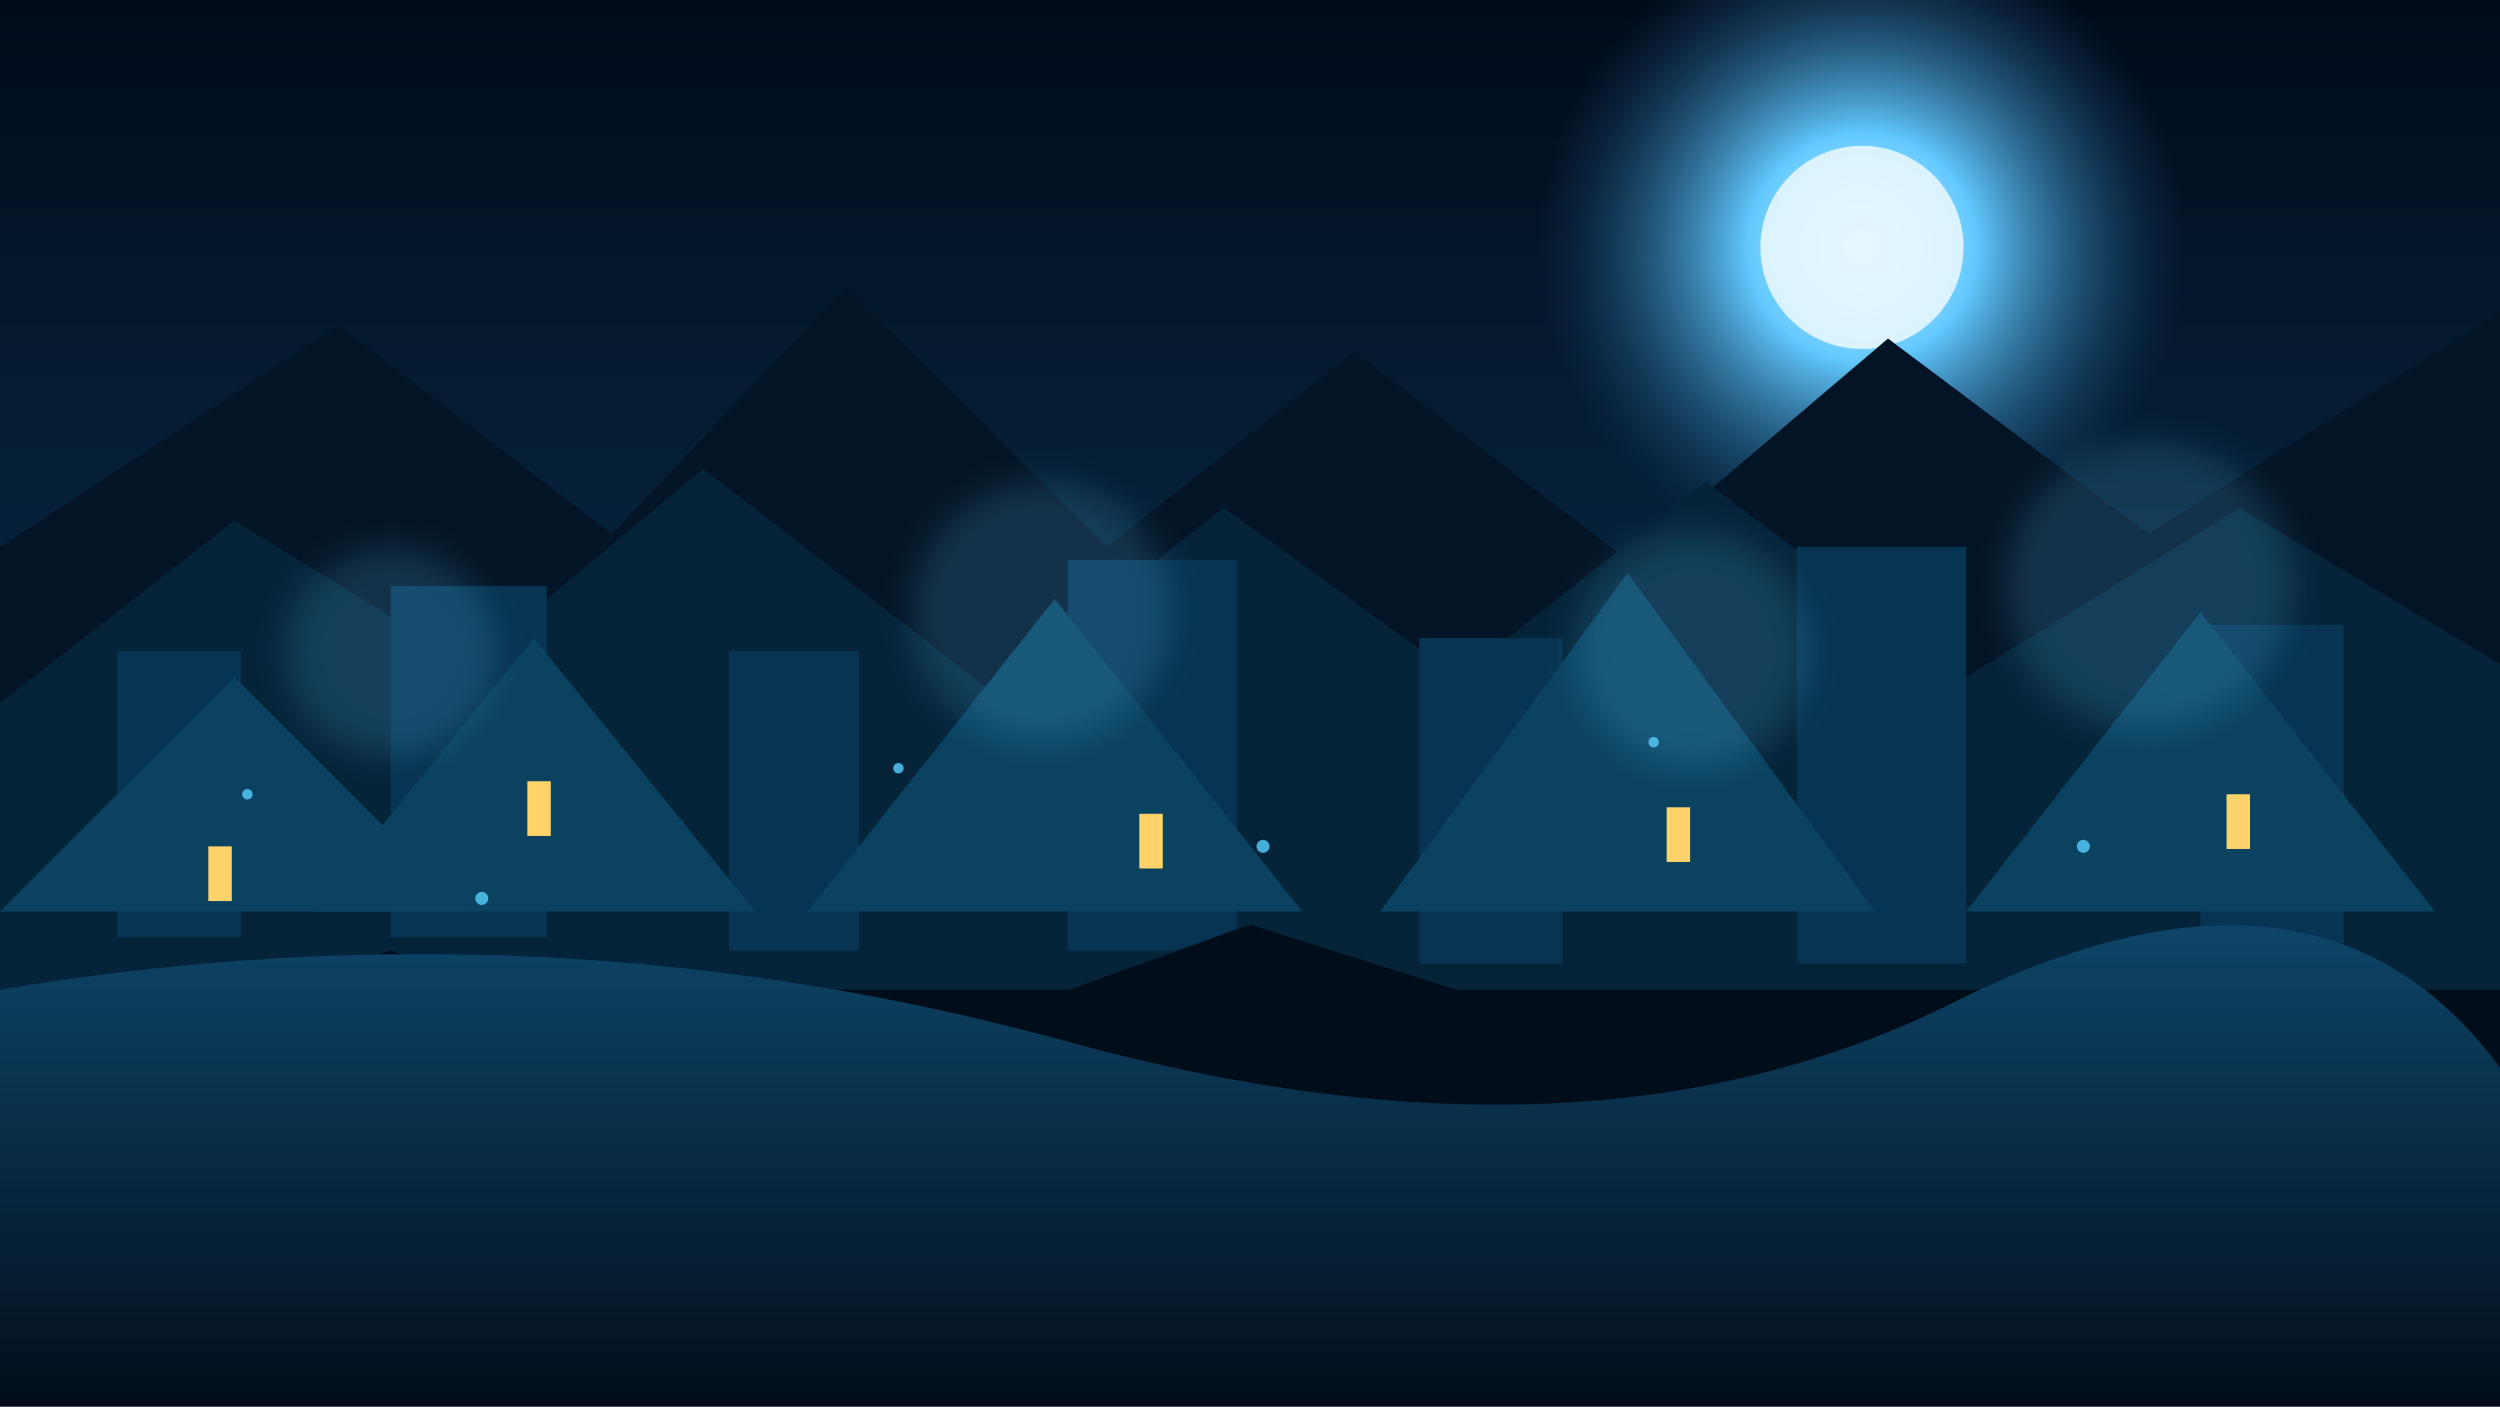
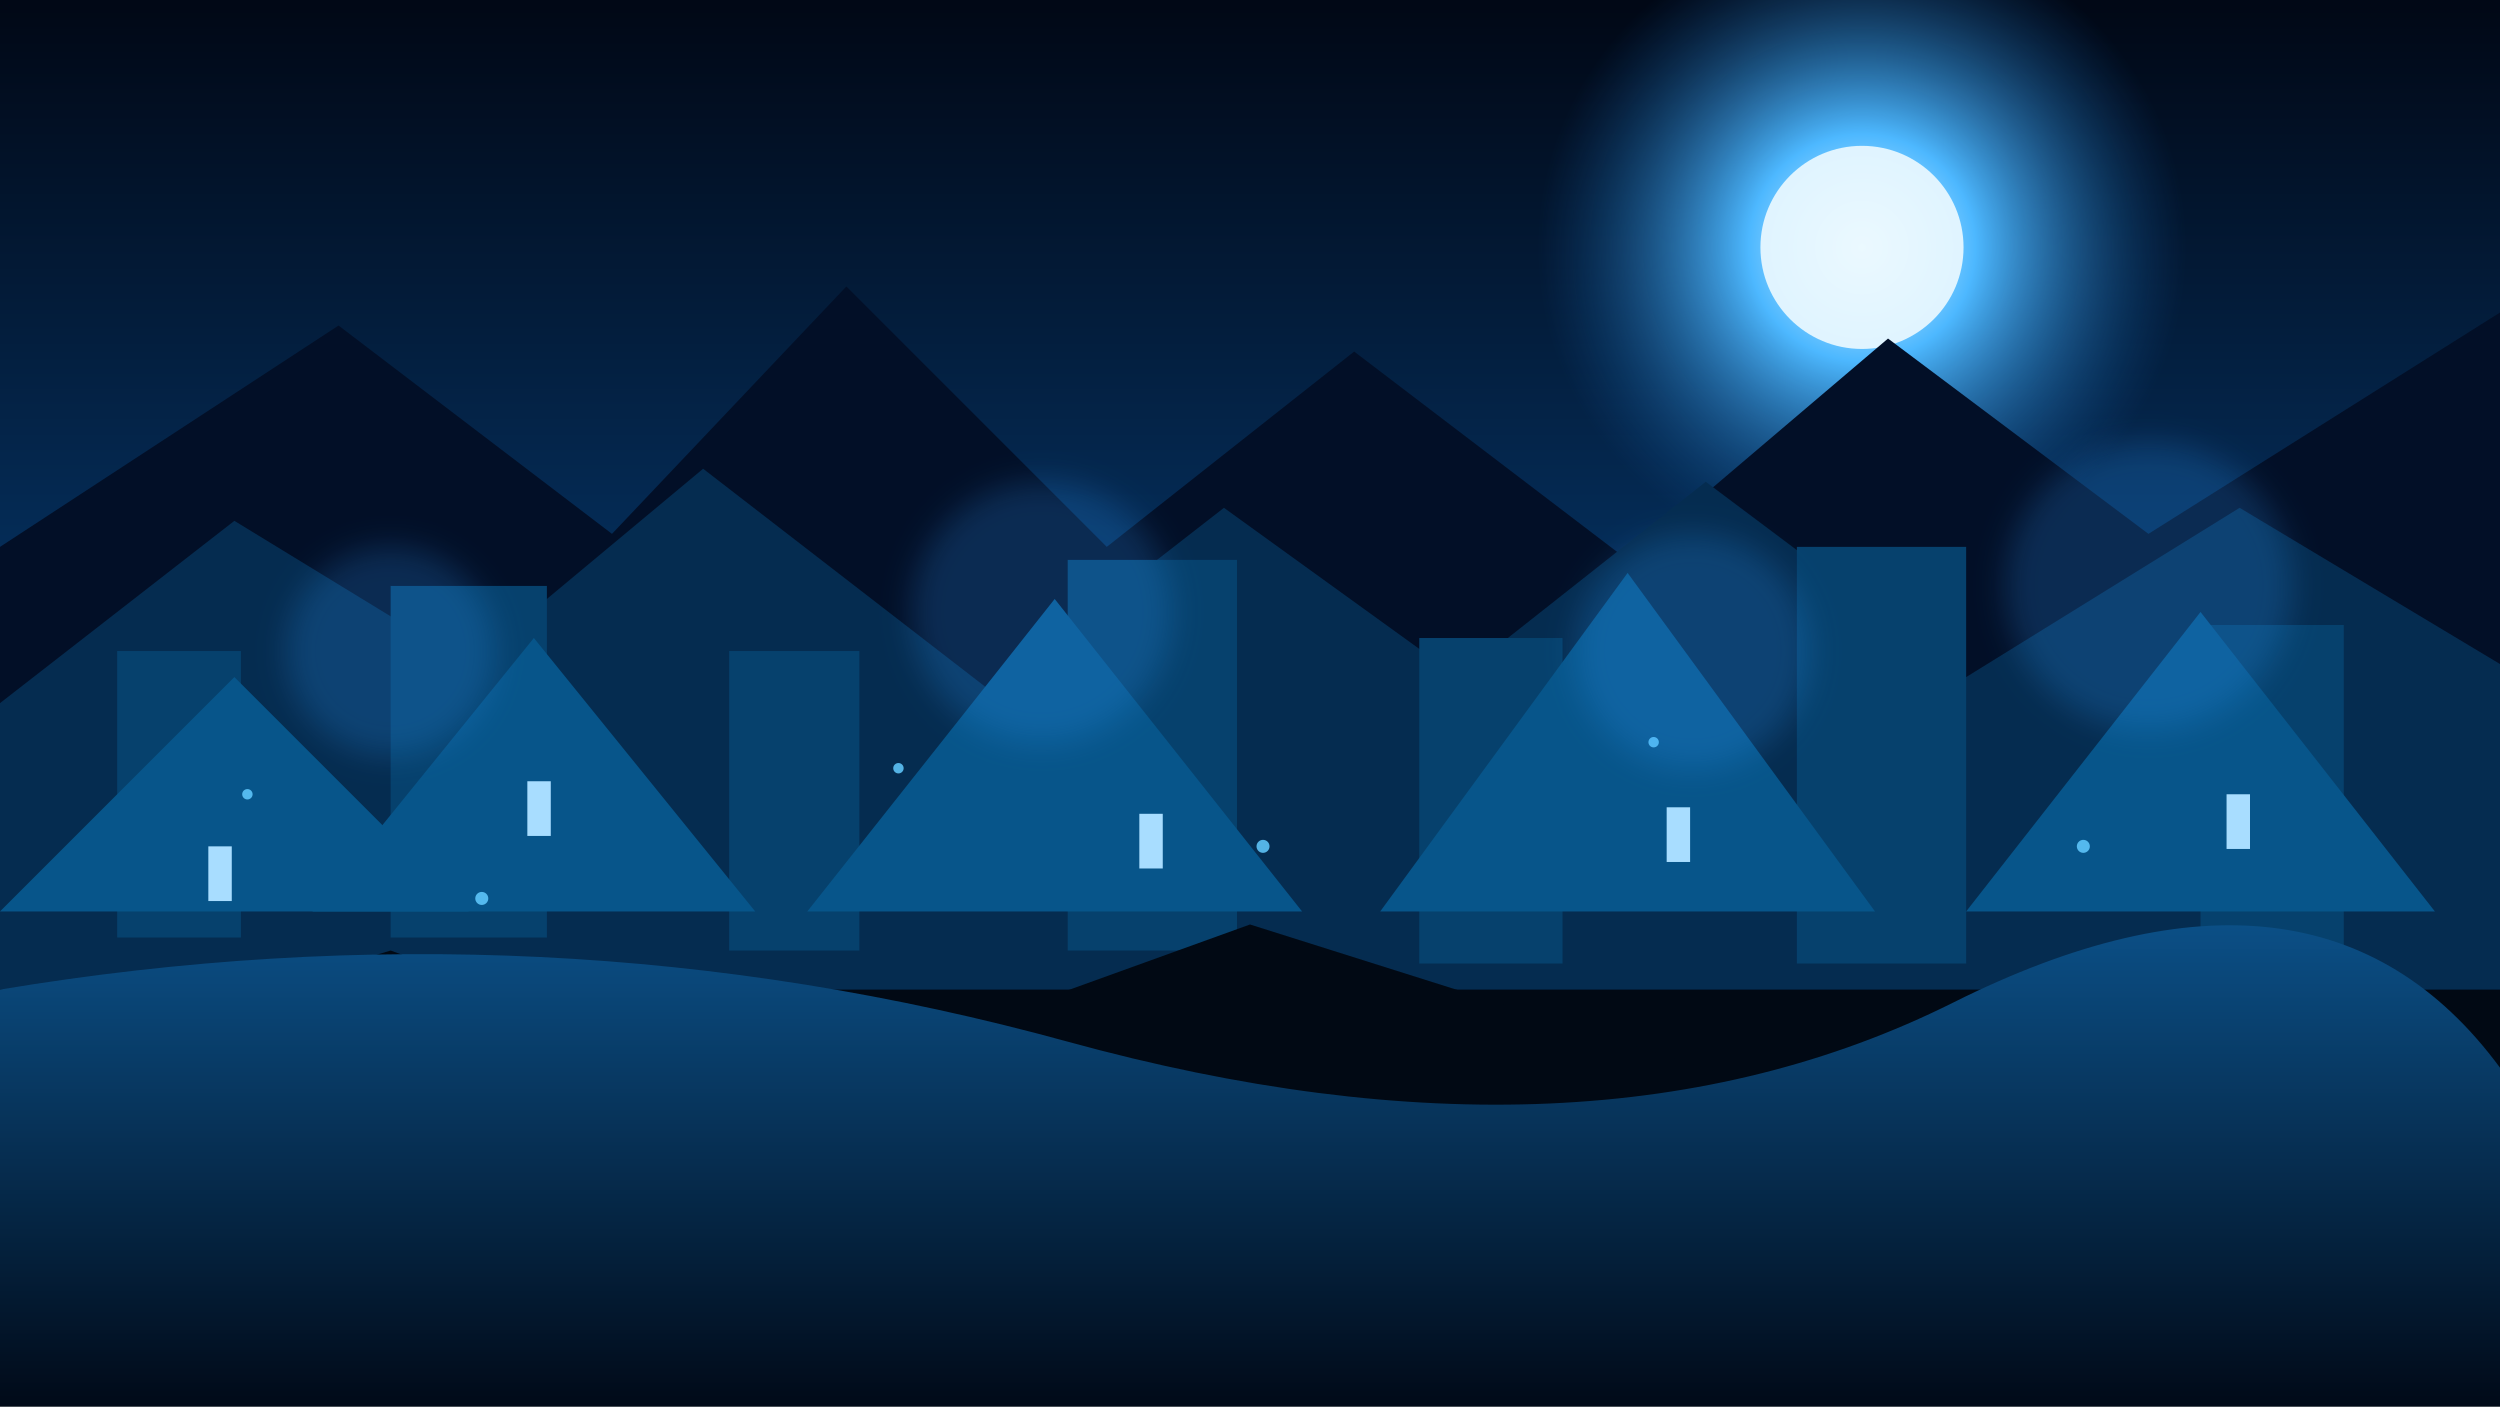
<svg xmlns="http://www.w3.org/2000/svg" viewBox="0 0 1920 1080" preserveAspectRatio="xMidYMid slice">
  <defs>
    <linearGradient id="sky" x2="0" y2="1">
-       <stop stop-color="#020b1c" />
-       <stop offset=".55" stop-color="#062b46" />
-       <stop offset="1" stop-color="#010711" />
+       <stop stop-color="#010816" />
+       <stop offset=".55" stop-color="#063b72" />
+       <stop offset="1" stop-color="#01050f" />
    </linearGradient>
    <radialGradient id="moon">
-       <stop stop-color="#e5f7ff" />
-       <stop offset=".35" stop-color="#62c9ff" />
-       <stop offset="1" stop-color="#124b78" stop-opacity="0" />
+       <stop stop-color="#f0fbff" />
+       <stop offset=".35" stop-color="#4db8ff" />
+       <stop offset="1" stop-color="#0b4f92" stop-opacity="0" />
    </radialGradient>
    <linearGradient id="water" x2="0" y2="1">
-       <stop stop-color="#0d4568" />
-       <stop offset="1" stop-color="#020d1b" />
+       <stop stop-color="#0b4f86" />
+       <stop offset="1" stop-color="#010a18" />
    </linearGradient>
    <filter id="blur">
      <feGaussianBlur stdDeviation="12" />
    </filter>
  </defs>
  <rect width="1920" height="1080" fill="url(#sky)" />
  <circle cx="1430" cy="190" r="250" fill="url(#moon)" />
-   <circle cx="1430" cy="190" r="78" fill="#e5f7ff" opacity=".9" />
-   <path d="M0 420 L260 250 470 410 650 220 850 420 1040 270 1250 430 1450 260 1650 410 1920 240V650H0Z" fill="#031426" />
-   <path d="M0 540 L180 400 360 510 540 360 760 530 940 390 1120 520 1310 370 1510 520 1720 390 1920 510V760H0Z" fill="#05243a" />
-   <g fill="#073452">
+   <circle cx="1430" cy="190" r="78" fill="#eaf9ff" opacity=".92" />
+   <path d="M0 420 L260 250 470 410 650 220 850 420 1040 270 1250 430 1450 260 1650 410 1920 240V650H0Z" fill="#020f27" />
+   <path d="M0 540 L180 400 360 510 540 360 760 530 940 390 1120 520 1310 370 1510 520 1720 390 1920 510V760H0Z" fill="#052c50" />
+   <g fill="#06416d">
    <rect x="90" y="500" width="95" height="220" />
    <rect x="300" y="450" width="120" height="270" />
    <rect x="560" y="500" width="100" height="230" />
    <rect x="820" y="430" width="130" height="300" />
    <rect x="1090" y="490" width="110" height="250" />
    <rect x="1380" y="420" width="130" height="320" />
    <rect x="1690" y="480" width="110" height="270" />
  </g>
-   <g fill="#0a4260">
+   <g fill="#07558a">
    <path d="M0 700l180-180 180 180z" />
    <path d="M240 700l170-210 170 210z" />
    <path d="M620 700l190-240 190 240z" />
    <path d="M1060 700l190-260 190 260z" />
    <path d="M1510 700l180-230 180 230z" />
  </g>
-   <g fill="#020d1a">
+   <g fill="#010914">
    <path d="M0 760h1920v320H0z" />
    <path d="M0 820l300-90 300 110 360-130 380 120 300-100 280 90v260H0z" />
  </g>
  <path d="M0 760 Q420 690 820 800 T1500 770 T1920 820 V1080H0Z" fill="url(#water)" />
-   <g fill="#55cfff" opacity=".8">
+   <g fill="#62caff" opacity=".85">
    <circle cx="190" cy="610" r="4" />
    <circle cx="370" cy="690" r="5" />
    <circle cx="690" cy="590" r="4" />
    <circle cx="970" cy="650" r="5" />
    <circle cx="1270" cy="570" r="4" />
    <circle cx="1600" cy="650" r="5" />
  </g>
-   <g fill="#ffd36a">
+   <g fill="#a8ddff">
    <rect x="160" y="650" width="18" height="42" />
    <rect x="405" y="600" width="18" height="42" />
    <rect x="875" y="625" width="18" height="42" />
    <rect x="1280" y="620" width="18" height="42" />
    <rect x="1710" y="610" width="18" height="42" />
  </g>
-   <g fill="#63cfff" opacity=".16" filter="url(#blur)">
+   <g fill="#2f9cff" opacity=".2" filter="url(#blur)">
    <circle cx="300" cy="500" r="80" />
    <circle cx="800" cy="470" r="100" />
    <circle cx="1300" cy="500" r="90" />
    <circle cx="1650" cy="450" r="110" />
  </g>
</svg>
